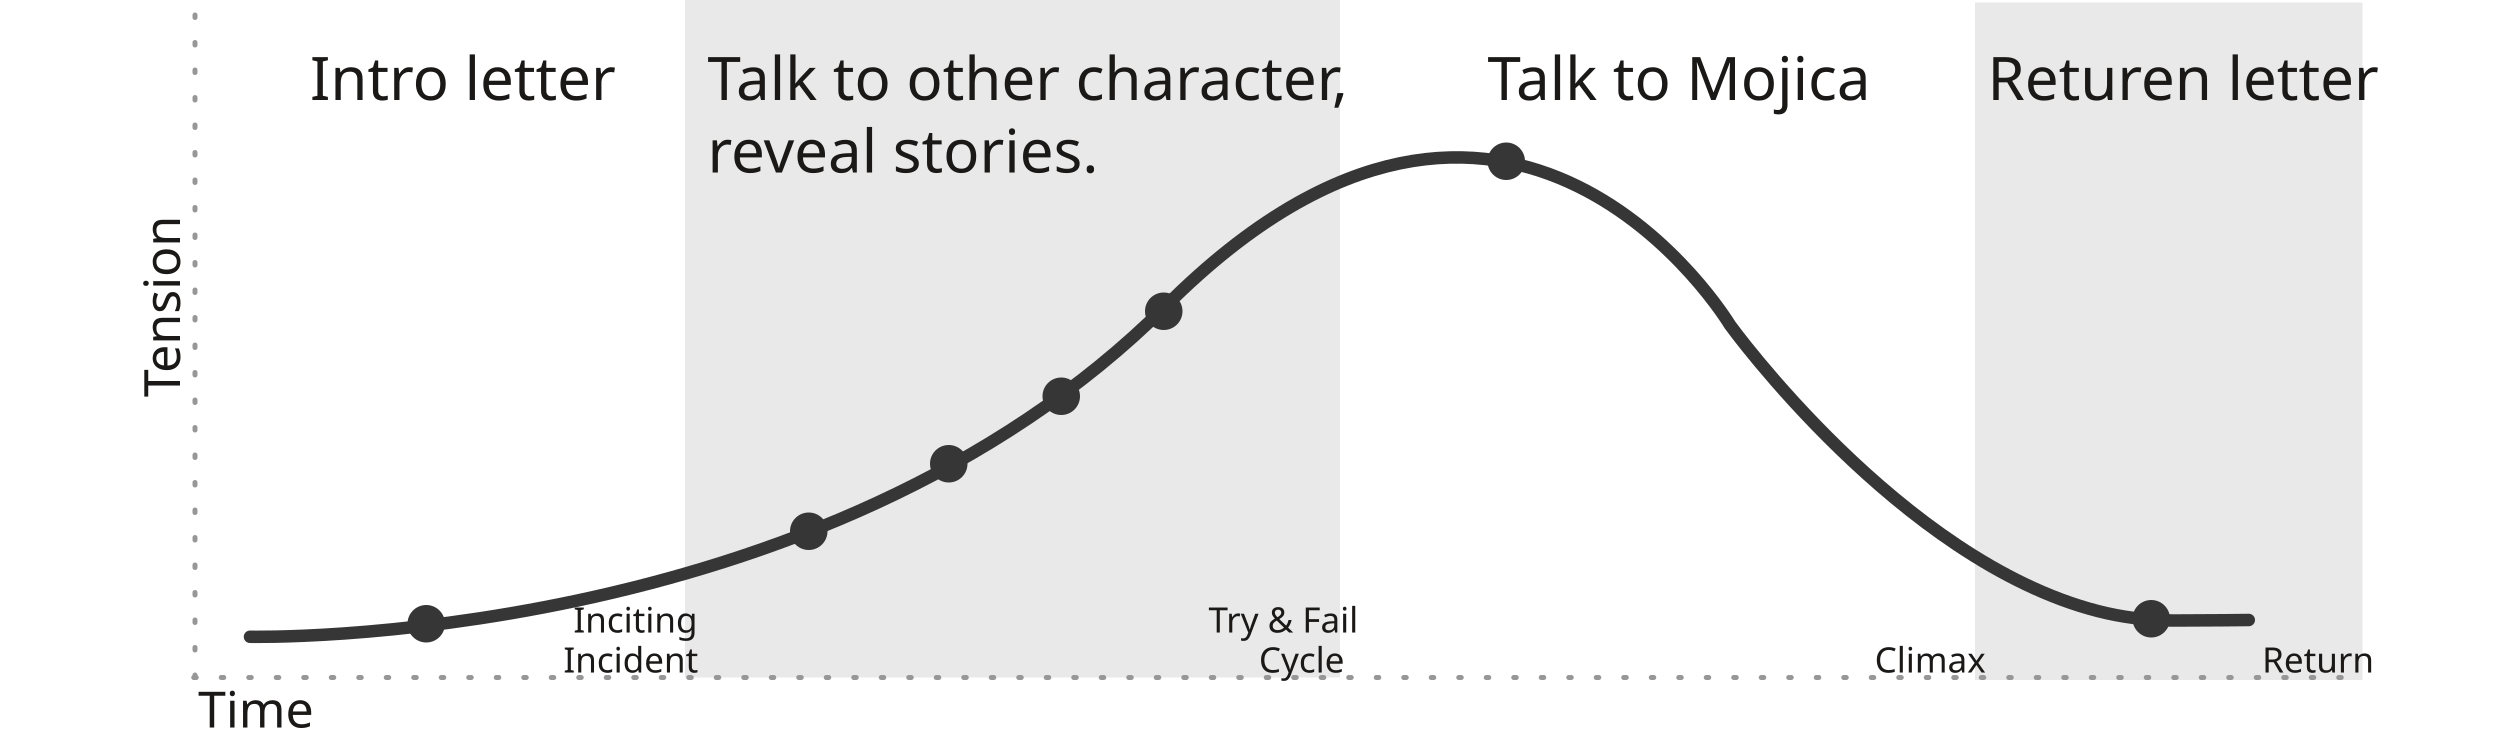
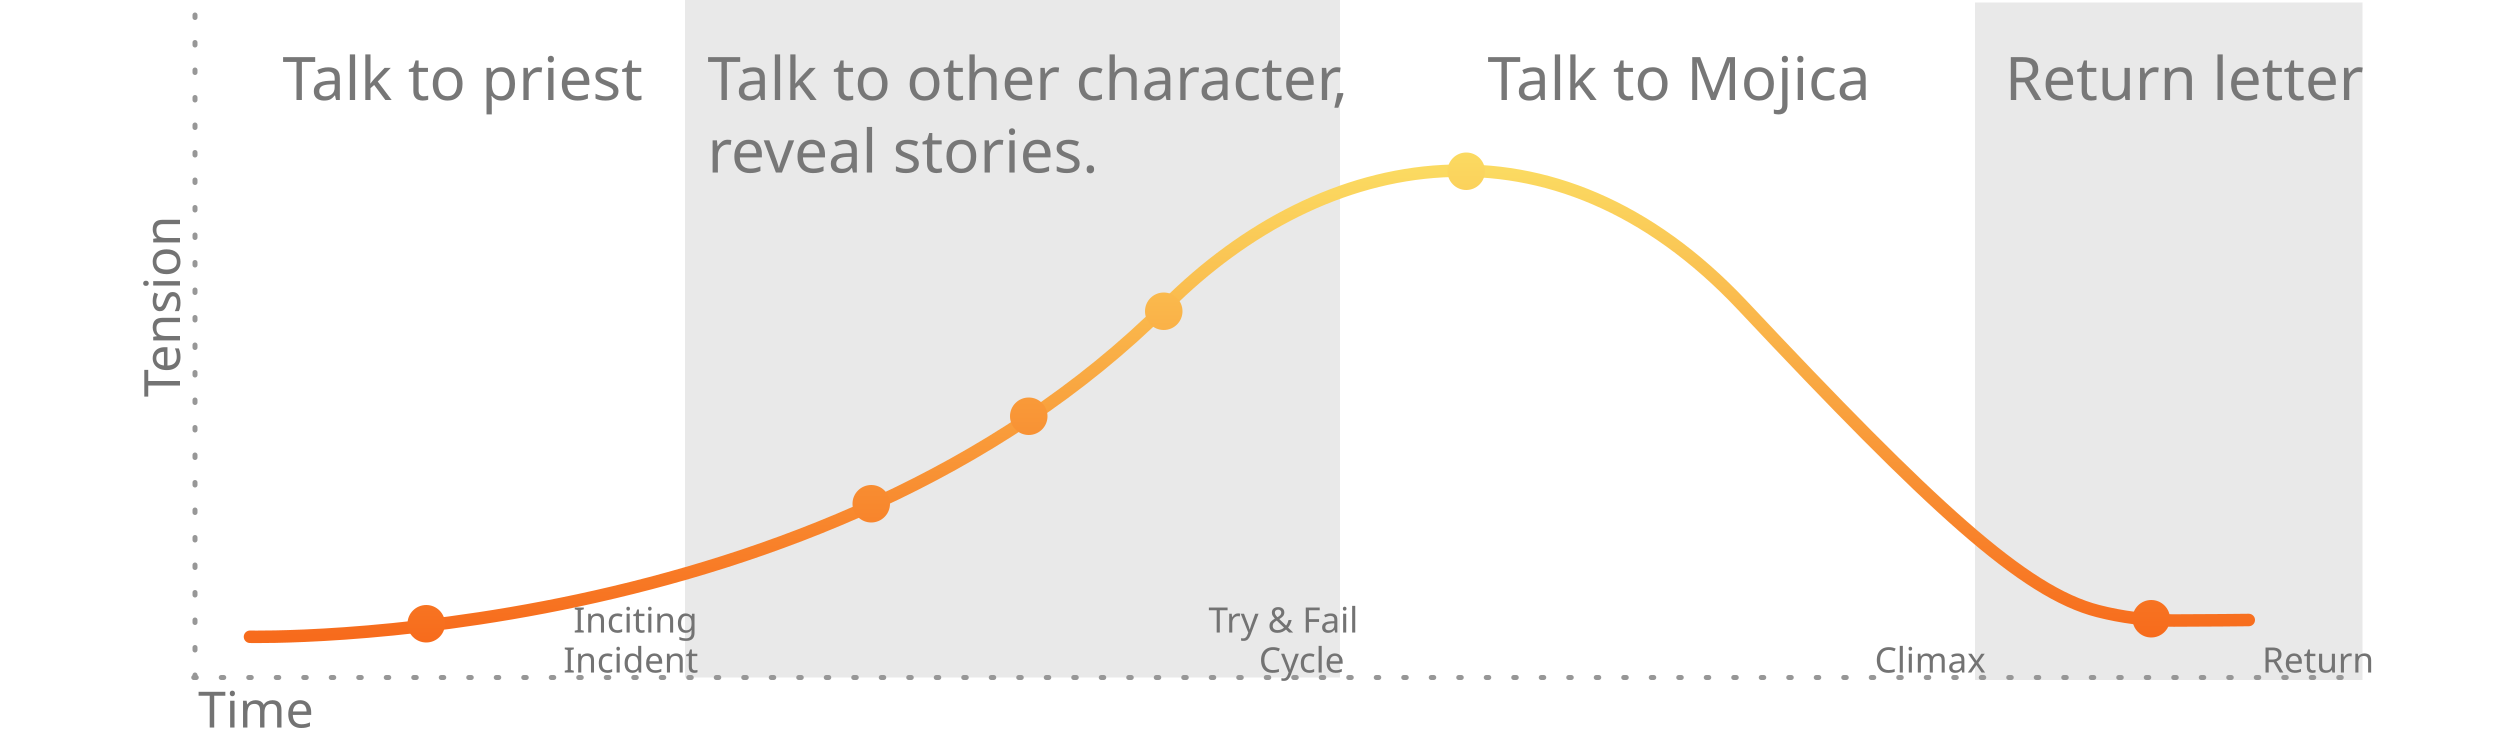
<svg xmlns="http://www.w3.org/2000/svg" width="1000px" height="296px" viewBox="0 0 1000 296" version="1.1">
-   <defs />
+   <defs>
+     <linearGradient x1="79.256%" y1="0%" x2="79.256%" y2="100%" id="linearGradient-1">
+       <stop stop-color="#FBDA61" offset="0%" />
+       <stop stop-color="#F76B1C" offset="100%" />
+     </linearGradient>
+     <linearGradient x1="50%" y1="-1125.037%" x2="50%" y2="100%" id="linearGradient-2">
+       <stop stop-color="#FBDA61" offset="0%" />
+       <stop stop-color="#F76B1C" offset="100%" />
+     </linearGradient>
+     <linearGradient x1="50%" y1="-364.392%" x2="50%" y2="891.222%" id="linearGradient-3">
+       <stop stop-color="#FBDA61" offset="0%" />
+       <stop stop-color="#F76B1C" offset="100%" />
+     </linearGradient>
+     <linearGradient x1="50%" y1="-772.606%" x2="50%" y2="567.338%" id="linearGradient-4">
+       <stop stop-color="#FBDA61" offset="0%" />
+       <stop stop-color="#F76B1C" offset="100%" />
+     </linearGradient>
+     <linearGradient x1="50%" y1="-898.09%" x2="50%" y2="395.399%" id="linearGradient-5">
+       <stop stop-color="#FBDA61" offset="0%" />
+       <stop stop-color="#F76B1C" offset="100%" />
+     </linearGradient>
+     <linearGradient x1="50%" y1="0%" x2="50%" y2="1244.885%" id="linearGradient-6">
+       <stop stop-color="#FBDA61" offset="0%" />
+       <stop stop-color="#F76B1C" offset="100%" />
+     </linearGradient>
+     <linearGradient x1="50%" y1="-1255.566%" x2="50%" y2="100%" id="linearGradient-7">
+       <stop stop-color="#FBDA61" offset="0%" />
+       <stop stop-color="#F76B1C" offset="100%" />
+     </linearGradient>
+   </defs>
  <g id="Companionship" stroke="none" stroke-width="1" fill="none" fill-rule="evenodd">
    <g id="Group">
      <rect id="Rectangle-14" fill="#FFFFFF" x="0" y="0" width="1000" height="296" />
      <rect id="Rectangle-15-Copy" fill="#E9E9E9" x="274" y="0" width="262" height="271" />
      <rect id="Rectangle-15-Copy-2" fill="#E9E9E9" x="790" y="1" width="155" height="271" />
-       <path d="M100,254.71 C100,254.71 328.5,259.921 466.5,122.21 C604.5,-15.5 692,130 692,130 C692,130 760.198,224.231 839.21,244.438 C848.666,246.856 858.757,248.21 869.5,248.21 C881.23,248.21 899.5,248 899.5,248" id="Path-2" stroke="#363636" stroke-width="5" stroke-linecap="round" stroke-linejoin="round" />
+       <path d="M100,254.71 C100,254.71 328.5,259.921 466.5,122.21 C529.695,59.148 621.5,41.921 697,122.21 C772.5,202.5 809.456,236.829 839.21,244.438 C848.666,246.856 858.757,248.21 869.5,248.21 C881.23,248.21 899.5,248 899.5,248" id="Path-2" stroke="url(#linearGradient-1)" stroke-width="5" stroke-linecap="round" stroke-linejoin="round" />
      <path d="M77.5,271 L944.547,271" id="Path-3" stroke="#979797" stroke-width="2" stroke-linecap="round" stroke-dasharray="1,10" />
      <path d="M78,271 L78,0.5" id="Path-4" stroke="#979797" stroke-width="2" stroke-linecap="round" stroke-dasharray="1,10" />
-       <text id="Intro-letter" font-family="SF UI Display" font-size="24" font-weight="420" fill="#1A1918">
-         <tspan x="124" y="40">Intro letter</tspan>
+       <text id="Talk-to-priest" font-family="SF UI Display" font-size="24" font-weight="420" fill="#777777">
+         <tspan x="113" y="40">Talk to priest</tspan>
      </text>
-       <text id="Talk-to-other-charac" font-family="SF UI Display" font-size="24" font-weight="420" fill="#1A1918">
+       <text id="Talk-to-other-charac" font-family="SF UI Display" font-size="24" font-weight="420" fill="#777777">
        <tspan x="283" y="40">Talk to other character,</tspan>
        <tspan x="283" y="69">reveal stories.</tspan>
      </text>
-       <text id="Talk-to-Mojica" font-family="SF UI Display" font-size="24" font-weight="420" fill="#1A1918">
+       <text id="Talk-to-Mojica" font-family="SF UI Display" font-size="24" font-weight="420" fill="#777777">
        <tspan x="595" y="40">Talk to Mojica</tspan>
      </text>
-       <text id="Returen-letter" font-family="SF UI Display" font-size="24" font-weight="420" fill="#1A1918">
-         <tspan x="795" y="40">Returen letter</tspan>
+       <text id="Return-letter" font-family="SF UI Display" font-size="24" font-weight="420" fill="#777777">
+         <tspan x="802" y="40">Return letter</tspan>
      </text>
-       <text id="Tension" transform="translate(65, 126) rotate(-90) translate(-65, -126) " font-family="SF Compact Display" font-size="20" font-style="condensed" font-weight="260" fill="#1A1918">
+       <text id="Tension" transform="translate(65, 126) rotate(-90) translate(-65, -126) " font-family="SF Compact Display" font-size="20" font-style="condensed" font-weight="260" fill="#737373">
        <tspan x="32.144" y="133">Tension</tspan>
      </text>
-       <text id="Time" font-family="SF Compact Display" font-size="20" font-style="condensed" font-weight="260" fill="#1A1918">
+       <text id="Time" font-family="SF Compact Display" font-size="20" font-style="condensed" font-weight="260" fill="#737373">
        <tspan x="79.229" y="291">Time</tspan>
      </text>
-       <text id="Inciting" font-family="SF Compact Display" font-size="14" font-style="condensed" font-weight="260" fill="#1A1918">
+       <text id="Inciting" font-family="SF Compact Display" font-size="14" font-style="condensed" font-weight="260" fill="#737373">
        <tspan x="229.341" y="253">Inciting</tspan>
        <tspan x="225.342" y="269">Incident</tspan>
      </text>
-       <text id="Try-&amp;-Fail" font-family="SF Compact Display" font-size="14" font-style="condensed" font-weight="260" fill="#1A1918">
+       <text id="Try-&amp;-Fail" font-family="SF Compact Display" font-size="14" font-style="condensed" font-weight="260" fill="#737373">
        <tspan x="483.411" y="253">Try &amp; Fail</tspan>
        <tspan x="503.557" y="269">Cycle</tspan>
      </text>
-       <text id="Climax" font-family="SF Compact Display" font-size="14" font-style="condensed" font-weight="260" fill="#1A1918">
+       <text id="Climax" font-family="SF Compact Display" font-size="14" font-style="condensed" font-weight="260" fill="#737373">
        <tspan x="749.866" y="269">Climax</tspan>
      </text>
-       <text id="Return" font-family="SF Compact Display" font-size="14" font-style="condensed" font-weight="260" fill="#1A1918">
+       <text id="Return" font-family="SF Compact Display" font-size="14" font-style="condensed" font-weight="260" fill="#737373">
        <tspan x="904.853" y="269">Return</tspan>
      </text>
-       <circle id="Oval-1" fill="#363636" cx="170.5" cy="249.5" r="7.5" />
-       <path d="M465.5,132 C469.642,132 473,128.642 473,124.5 C473,120.358 469.642,117 465.5,117 C461.358,117 458,120.358 458,124.5 C458,128.642 461.358,132 465.5,132 Z" id="Oval-1-Copy" fill="#363636" />
-       <circle id="Oval-1-Copy-4" fill="#363636" cx="424.5" cy="158.5" r="7.5" />
-       <circle id="Oval-1-Copy-5" fill="#363636" cx="379.5" cy="185.5" r="7.5" />
-       <circle id="Oval-1-Copy-6" fill="#363636" cx="323.5" cy="212.5" r="7.5" />
-       <circle id="Oval-1-Copy-2" fill="#363636" cx="602.5" cy="64.5" r="7.5" />
-       <circle id="Oval-1-Copy-3" fill="#363636" cx="860.5" cy="247.5" r="7.5" />
+       <circle id="Oval-1" fill="url(#linearGradient-2)" cx="170.5" cy="249.5" r="7.5" />
+       <path d="M465.5,132 C469.642,132 473,128.642 473,124.5 C473,120.358 469.642,117 465.5,117 C461.358,117 458,120.358 458,124.5 C458,128.642 461.358,132 465.5,132 Z" id="Oval-1-Copy" fill="url(#linearGradient-3)" />
+       <path d="M411.5,174 C415.642,174 419,170.642 419,166.5 C419,162.358 415.642,159 411.5,159 C407.358,159 404,162.358 404,166.5 C404,170.642 407.358,174 411.5,174 Z" id="Oval-1-Copy-4" fill="url(#linearGradient-4)" />
+       <path d="M348.5,209 C352.642,209 356,205.642 356,201.5 C356,197.358 352.642,194 348.5,194 C344.358,194 341,197.358 341,201.5 C341,205.642 344.358,209 348.5,209 Z" id="Oval-1-Copy-5" fill="url(#linearGradient-5)" />
+       <circle id="Oval-1-Copy-2" fill="url(#linearGradient-6)" cx="586.5" cy="68.5" r="7.5" />
+       <circle id="Oval-1-Copy-3" fill="url(#linearGradient-7)" cx="860.5" cy="247.5" r="7.5" />
    </g>
  </g>
</svg>
